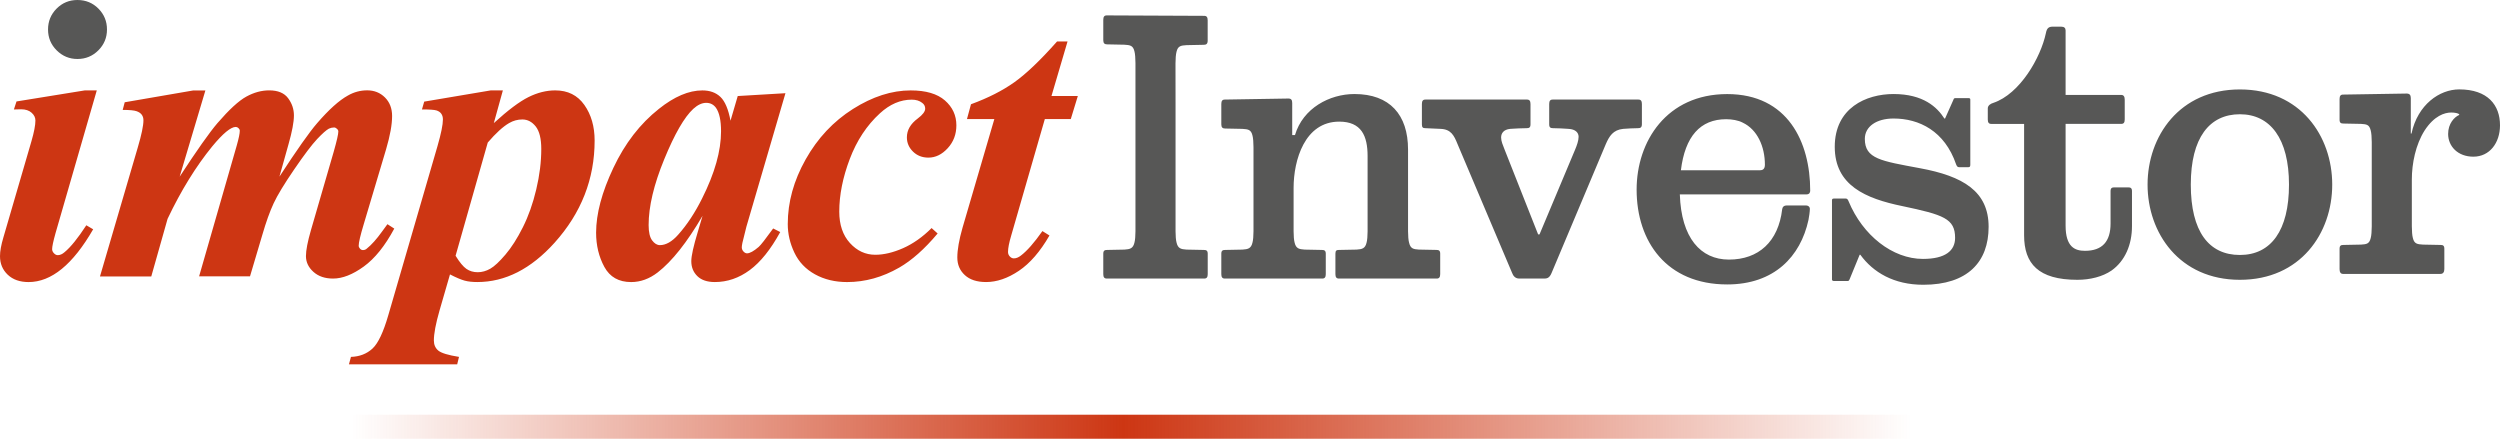
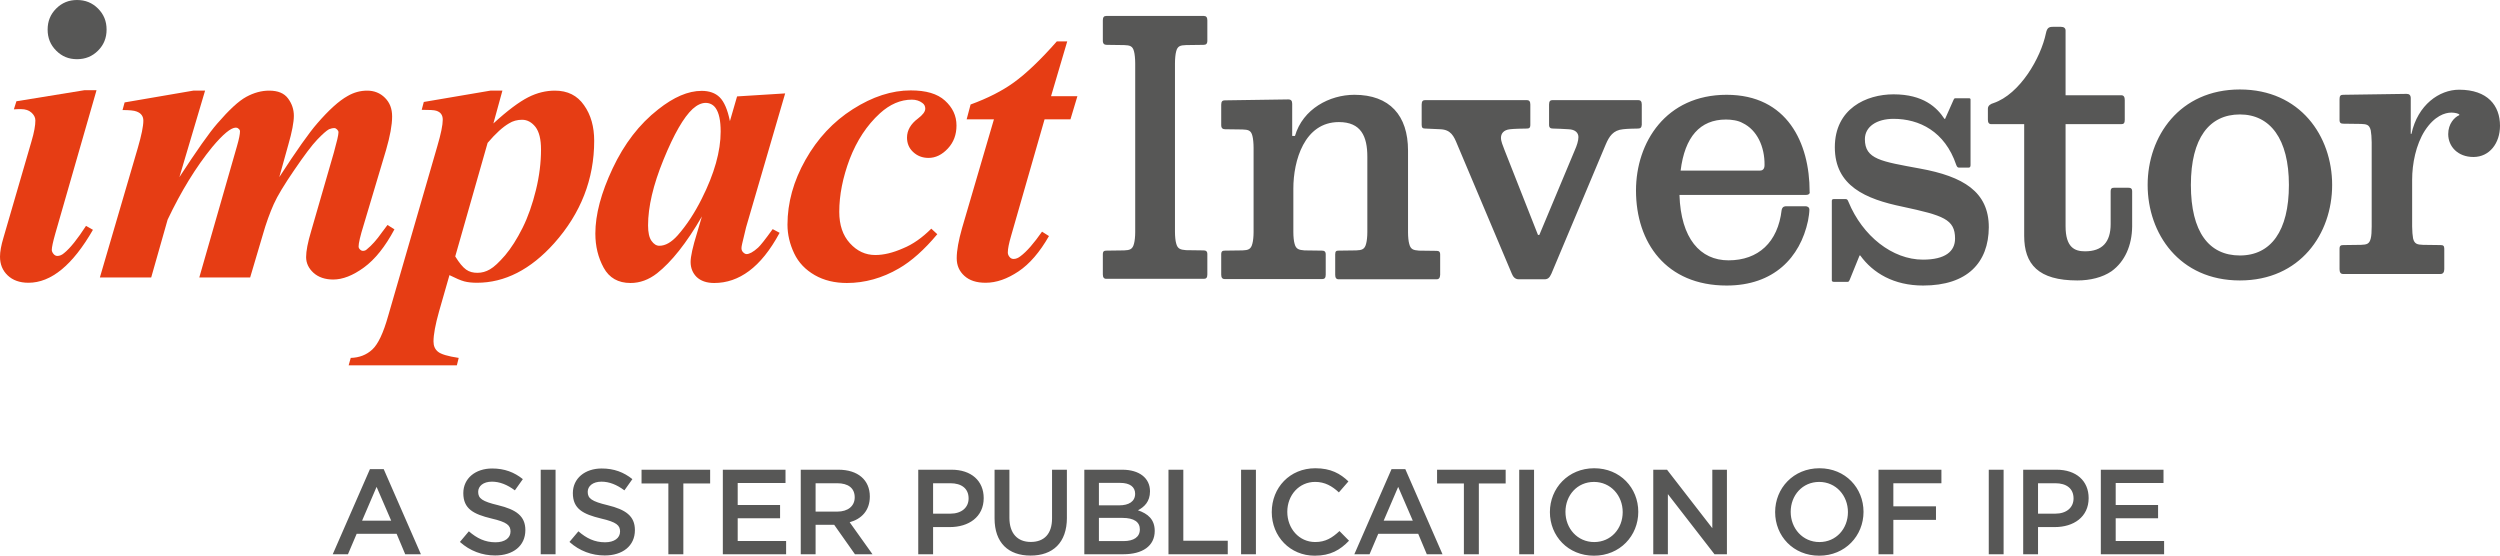
- <svg xmlns="http://www.w3.org/2000/svg" width="1040" height="183" viewBox="0 0 1040 183">
+ <svg xmlns="http://www.w3.org/2000/svg" id="Layer_2" data-name="Layer 2" viewBox="0 0 1081.3 240.35">
  <defs>
-     <linearGradient x1="0%" y1="50.42%" x2="100%" y2="50.42%" id="a">
-       <stop stop-color="#CD3613" stop-opacity="0" offset="0%" />
-       <stop stop-color="#CD3613" offset="49.524%" />
-       <stop stop-color="#CD3613" stop-opacity="0" offset="100%" />
-     </linearGradient>
+     <style>.cls-1,.cls-2{fill:#575756;stroke-width:0}.cls-2{fill:#e63d14}</style>
  </defs>
-   <g fill="none">
-     <path fill="url(#a)" d="M796.377 172.52v10H144.776v-10z" />
-     <path d="M787.712 39.116c12.367 0 18.127 5.449 21.147 10.187h.288l3.453-7.75c.144-.432.288-.72.721-.72h5.75c.433 0 .578.288.578.576v27.126c0 .576-.145 1.007-.722 1.007h-4.029c-.577 0-.865-.431-1.154-1.15-4.75-13.919-15.386-19.089-26.032-19.089-7.048 0-11.943 3.3-11.943 8.47 0 8.326 6.76 9.18 22.868 12.192 17.982 3.3 28.628 9.61 28.628 24.392 0 14.638-8.77 24.105-27.186 24.105-12.222 0-20.858-5.16-26.176-12.48h-.288l-4.174 10.188c-.144.287-.288.719-.721.719h-5.895c-.433 0-.721-.288-.721-.576V83.317c0-.576.288-.72.865-.72h4.895c.577 0 .866.432 1.154 1.151 5.895 14.206 18.271 23.961 30.927 23.961 9.347 0 13.376-3.443 13.376-8.757 0-8.038-4.885-9.611-21.868-13.199-15.386-3.156-28.195-8.614-28.195-24.68 0-16.21 13.088-21.957 24.454-21.957Zm-69.19.02c25.176 0 34.523 19.942 34.523 40.171 0 .71-.288 1.564-1.587 1.564h-52.65c.577 18.08 8.636 27.116 20.426 27.116 12.366 0 20.57-7.462 22.156-20.949.144-.719.433-1.573 2.01-1.573h7.914c.721 0 1.587.432 1.587 1.44 0 1.006-.289 3.155-.577 4.594-3.308 15.203-14.242 26.829-33.802 26.829-25.176 0-37.687-17.794-37.687-39.452 0-20.086 12.511-39.74 37.687-39.74Zm138.89-28.048c1.299 0 1.876.576 1.876 1.574V39.49h23.156c1.01 0 1.443.719 1.443 2.004v8.182c0 1.295-.433 1.861-1.443 1.861h-23.156v42.33c0 8.892 3.885 10.475 8.058 10.475 7.193 0 10.646-3.876 10.646-11.338V79.528c0-1.295.577-1.583 1.577-1.583h5.75c1.01 0 1.587.288 1.587 1.583V94.02c.01 7.741-2.866 14.494-8.482 18.504-3.74 2.58-8.914 3.875-14.242 3.875-16.251 0-22.156-6.743-22.156-18.503v-46.35h-13.665c-1.01 0-1.442-.575-1.442-1.86v-4.595c0-1.295 1.298-2.004 2.298-2.292 11.078-3.732 19.704-18.8 21.868-28.987.433-2.293 1.298-2.725 3.02-2.725h3.307Zm74.384 26.12c25.176 0 38.408 19.366 38.408 39.596 0 20.23-13.232 39.596-38.408 39.596-25.176 0-38.408-19.51-38.408-39.596 0-20.086 13.232-39.596 38.408-39.596Zm-368.34 1.908c14.675 0 22.292 8.605 22.292 23.098v34.004c0 1.86.144 3.731.432 4.739.577 2.436 1.722 2.724 4.03 2.868 1.442 0 6.039.143 7.337.143 1.01 0 1.577.288 1.577 1.574v8.47c-.01 1.294-.433 1.87-1.442 1.87h-40.707c-1.01 0-1.442-.576-1.442-1.861v-8.47c0-1.295.433-1.573 1.442-1.573 1.298 0 5.895-.144 7.338-.144 2.298-.144 3.596-.432 4.173-2.868.289-1.007.433-2.868.433-4.738v-31.28c0-8.46-2.587-14.35-11.8-14.35-14.386 0-18.982 16.067-18.982 27.549v18.08c0 1.861.144 3.732.432 4.74.577 2.435 1.866 2.723 4.174 2.867 1.442 0 5.895.144 7.193.144 1.01 0 1.587.288 1.587 1.573v8.47c0 1.295-.433 1.86-1.443 1.86h-40.572c-1.01 0-1.442-.575-1.442-1.86v-8.47c0-1.295.577-1.573 1.587-1.573 1.298 0 5.75-.144 7.193-.144 2.298-.144 3.596-.432 4.173-2.868.289-1.007.433-2.868.433-4.738V61.217c0-1.861-.144-3.876-.433-4.883-.577-2.436-1.865-2.58-4.173-2.724-1.443 0-5.895-.144-7.193-.144-1.01 0-1.587-.431-1.587-1.717v-8.47c0-1.295.433-1.86 1.442-1.86 1.01 0 25.32-.432 26.465-.432 1.154 0 1.587.575 1.587 1.86V56.19h1.154c3.308-11.194 14.386-17.074 24.743-17.074ZM460.407 6.408l40.544.182c1.01 0 1.442.575 1.442 1.86v8.47c0 1.295-.577 1.717-1.586 1.717-1.299 0-5.751.144-7.194.144-2.298.144-3.596.288-4.173 2.724-.289 1.008-.433 3.012-.433 4.883l.02 16.748v53.092c0 1.86.144 3.73.432 4.738.577 2.436 1.866 2.724 4.174 2.868 1.442 0 5.895.144 7.193.144 1.01 0 1.587.288 1.587 1.573v8.47c0 1.295-.433 1.86-1.443 1.86h-40.562c-1.01 0-1.443-.575-1.443-1.86v-8.47c0-1.295.577-1.573 1.587-1.573 1.298 0 5.75-.144 7.193-.144 2.299-.144 3.597-.432 4.174-2.868.288-1.007.432-2.868.432-4.738V26.206c0-1.861-.144-3.876-.432-4.883-.577-2.436-1.866-2.58-4.174-2.724-1.442 0-5.895-.144-7.193-.144-1.01 0-1.587-.432-1.587-1.717v-8.47c0-1.295.433-1.86 1.443-1.86Zm174.838 35.01c1.01 0 1.442.576 1.442 1.861v8.47c0 1.295-.577 1.573-1.577 1.573-1.298 0-5.462.144-6.905.288-2.73.288-3.74 1.86-3.74 3.587 0 1.574.72 3.156 1.442 5.017l13.953 35.299h.577l14.82-35.299c.72-1.717 1.442-3.731 1.442-5.304 0-1.717-1.298-3.156-4.174-3.3-1.442-.144-5.173-.288-6.472-.288-1.01 0-1.586-.287-1.586-1.573v-8.47c0-1.295.432-1.86 1.442-1.86h35.677c1.01 0 1.443.575 1.443 1.86v8.47c-.039 1.286-.616 1.573-1.625 1.573-1.299 0-4.751.144-6.184.288-4.173.432-5.75 3.012-7.193 6.312l-22.58 53.658c-.72 1.726-1.576 2.292-2.875 2.292h-10.645c-1.587 0-2.452-1.15-2.875-2.292l-22.724-53.658c-1.443-3.588-2.731-6.168-7.049-6.312l-6.328-.288c-1.01 0-1.442-.287-1.442-1.573v-8.47c0-1.295.433-1.86 1.442-1.86h42.294Zm387.783-4.23c11.944 0 16.973 6.6 16.973 14.926 0 7.328-4.318 13.064-11.078 13.064-6.472 0-10.501-4.307-10.501-9.467 0-4.307 2.587-7.031 4.606-7.895v-.287c-.433-.432-1.866-.72-3.308-.72-2.731 0-7.049 1.295-11.078 7.463-3.741 5.88-5.318 13.774-5.318 20.373v19.51c0 1.862.144 3.876.433 4.874.577 2.436 1.865 2.58 4.173 2.724 1.443 0 6.04.144 7.337.144 1.01 0 1.578.287 1.578 1.573v8.47c0 1.294-.577 2.004-1.578 2.004h-40.562c-1.01 0-1.442-.72-1.442-2.005v-8.47c0-1.294.577-1.572 1.587-1.572 1.298 0 5.894-.144 7.337-.144 2.298-.144 3.452-.288 4.03-2.724.288-1.008.432-3.012.432-4.873V59.145c0-1.861-.144-3.876-.433-4.883-.577-2.436-1.721-2.58-4.03-2.724-1.442 0-6.038-.144-7.336-.144-1.01 0-1.587-.287-1.587-1.573v-8.613c0-1.295.433-1.861 1.442-1.861 1.01 0 25.32-.432 26.465-.432 1.154 0 1.721.576 1.721 1.86v14.782h.289c2.586-12.047 11.655-18.369 19.848-18.369Zm-91.231 10.34c-12.656 0-20.426 9.756-20.426 29.266 0 19.51 7.482 29.275 20.426 29.275 12.943 0 20.425-10.187 20.425-29.275 0-19.079-7.77-29.265-20.425-29.265ZM718.09 49.591c-10.79 0-17.117 7.175-18.838 21.237h32.936c1.01 0 2.01-.432 2.01-2.293 0-7.606-3.164-14.637-9.203-17.505-1.866-1.007-4.606-1.439-6.905-1.439Z" fill="#575756" />
-     <path d="m209.196 37.6-3.77 13.612c5.857-5.343 10.656-8.95 14.396-10.81 3.741-1.861 7.453-2.801 11.136-2.801 5.241 0 9.29 2.014 12.136 6.053 2.847 4.038 4.27 8.978 4.27 14.82 0 15.97-5.549 30.138-16.656 42.492-9.818 10.906-20.53 16.364-32.138 16.364-2.067 0-3.827-.192-5.27-.585-1.452-.393-3.49-1.247-6.106-2.59l-4.356 15.031c-1.568 5.458-2.347 9.602-2.347 12.44 0 1.785.616 3.185 1.837 4.212 1.23 1.026 4.097 1.909 8.616 2.628l-.75 3.089H145.16l.837-3.089c3.568-.115 6.54-1.257 8.914-3.424 2.376-2.168 4.587-6.85 6.655-14.024l20.425-70.214c1.51-5.228 2.26-8.93 2.26-11.107 0-.95-.221-1.737-.673-2.38-.442-.642-1.115-1.093-2.01-1.38-.894-.279-2.904-.413-6.03-.413l.934-3.252 27.704-4.671h5.02Zm-168.935.01L23.108 96.966c-.952 3.396-1.423 5.621-1.423 6.676 0 .614.25 1.18.75 1.708.5.527 1.03.796 1.587.796.952 0 1.894-.413 2.846-1.247 2.51-2.062 5.52-5.784 9.04-11.184l2.846 1.669C30.33 110.02 21.377 117.34 11.886 117.34c-3.625 0-6.52-1.017-8.664-3.05C1.077 112.255 0 109.684 0 106.567c0-2.062.471-4.671 1.423-7.846L13.06 58.819c1.116-3.837 1.673-6.734 1.673-8.681 0-1.228-.529-2.312-1.596-3.252-1.058-.94-2.51-1.42-4.347-1.42-.836 0-1.836.03-3.01.077l1.087-3.338 28.378-4.595h5.017Zm251.916 0c3.125 0 5.635.902 7.53 2.715 1.894 1.813 3.288 5.103 4.182 9.89l3.01-10.264 19.849-1.18-16.242 55.519-1.674 6.762c-.163.835-.25 1.449-.25 1.833 0 .661.24 1.246.712 1.755.471.499.962.748 1.462.748 1.173 0 2.788-.892 4.856-2.667.837-.719 2.846-3.28 6.03-7.683l2.932 1.497c-3.962 7.242-8.193 12.508-12.684 15.826-4.49 3.31-9.328 4.97-14.52 4.97-3.184 0-5.607-.826-7.28-2.466-1.673-1.64-2.51-3.712-2.51-6.216 0-2.167.894-6.206 2.673-12.105l2.01-6.762c-6.472 11.079-12.694 18.925-18.665 23.548-3.462 2.667-7.145 4.01-11.05 4.01-5.135 0-8.847-2.1-11.135-6.302-2.29-4.202-3.434-8.95-3.434-14.235 0-7.846 2.395-16.853 7.203-27.011 4.799-10.158 11.107-18.321 18.916-24.498 6.414-5.122 12.443-7.684 18.079-7.684Zm86.673 0c6.308 0 11.049 1.391 14.232 4.173s4.77 6.235 4.77 10.35c0 3.731-1.202 6.906-3.597 9.515-2.404 2.619-5.077 3.923-8.04 3.923-2.567 0-4.702-.834-6.404-2.503-1.702-1.67-2.548-3.645-2.548-5.928 0-3.012 1.51-5.621 4.52-7.846 2.067-1.554 3.096-2.916 3.096-4.087 0-1.007-.413-1.812-1.25-2.417-1.115-.892-2.567-1.333-4.356-1.333-4.683 0-9.097 1.89-13.223 5.678-5.472 5.007-9.655 11.357-12.559 19.031-2.904 7.683-4.356 14.973-4.356 21.87 0 5.458 1.48 9.813 4.433 13.064 2.962 3.252 6.472 4.883 10.55 4.883 3.567 0 7.433-.921 11.587-2.753 4.154-1.842 8.097-4.624 11.838-8.355l2.51 2.254c-5.414 6.456-10.742 11.185-15.983 14.197-6.972 4.009-14.203 6.014-21.675 6.014-5.02 0-9.472-1.075-13.348-3.214-3.875-2.139-6.74-5.15-8.578-9.016-1.836-3.866-2.76-7.837-2.76-11.894 0-9.132 2.481-18.1 7.453-26.925 4.962-8.815 11.52-15.808 19.666-20.959 8.145-5.15 16.155-7.722 24.022-7.722Zm65.253-20.374-6.69 22.705h10.964l-2.933 9.602h-10.8l-13.972 48.42c-.895 3.013-1.337 5.286-1.337 6.85 0 .729.25 1.352.75 1.88.5.527 1.058.796 1.673.796.952 0 1.924-.384 2.933-1.17 2.568-1.948 5.549-5.343 8.953-10.187l2.933 1.832c-3.846 6.676-8.087 11.577-12.722 14.695-4.635 3.117-9.184 4.671-13.646 4.671-3.799 0-6.741-.959-8.828-2.877-2.096-1.919-3.135-4.355-3.135-7.31 0-3.223.721-7.376 2.173-12.44l13.223-45.16h-11.386l1.673-6.177c7.145-2.619 13.165-5.679 18.08-9.18 4.913-3.501 10.827-9.15 17.742-16.95h4.352ZM152.738 37.582c2.962 0 5.424.988 7.405 2.964 1.98 1.976 2.971 4.546 2.971 7.721 0 3.569-.836 8.182-2.51 13.86l-9.29 31.146c-1.394 4.624-2.096 7.597-2.096 8.93 0 .442.183.864.539 1.247.365.394.77.586 1.212.586.615 0 1.144-.192 1.586-.586 2.01-1.611 4.126-3.98 6.357-7.098.5-.671 1.26-1.697 2.26-3.088l2.846 1.832c-3.846 7.175-8.078 12.44-12.684 15.779-4.606 3.338-8.857 5.007-12.76 5.007-3.405 0-6.136-.93-8.204-2.801-2.067-1.861-3.096-4.048-3.096-6.551 0-2.389.692-6.005 2.096-10.85l9.453-32.555c1.28-4.508 1.923-7.318 1.923-8.431 0-.393-.192-.767-.586-1.122-.394-.365-.78-.547-1.173-.547a5.12 5.12 0 0 0-2.174.499c-1.058.556-2.692 2.004-4.895 4.335-2.202 2.34-5.365 6.523-9.5 12.566-4.136 6.043-6.992 10.753-8.578 14.148-1.587 3.396-3.164 7.789-4.732 13.19l-5.106 17.198H82.826l15.675-54.483c.837-2.954 1.25-4.978 1.25-6.091 0-.393-.182-.748-.538-1.084-.365-.336-.74-.499-1.135-.499-2.067 0-5.327 2.705-9.79 8.096-6.808 8.345-13 18.398-18.578 30.138L62.93 115H41.591l15.733-53.677c1.558-5.285 2.346-9.045 2.346-11.27 0-.893-.221-1.66-.673-2.293-.452-.643-1.173-1.142-2.173-1.496-1.01-.365-2.933-.547-5.78-.547l.837-3.175 28.541-4.92 5.023-.002-10.706 35.875c7.193-11.02 12.444-18.455 15.733-22.292 4.856-5.62 8.856-9.294 12.01-11.02 3.155-1.727 6.319-2.59 9.502-2.59 3.625 0 6.25 1.083 7.866 3.251 1.615 2.168 2.423 4.566 2.423 7.175 0 2.724-.75 6.734-2.26 12.019l-3.77 13.438c7.251-11.127 12.473-18.532 15.656-22.205 4.905-5.679 9.174-9.516 12.81-11.52 2.51-1.449 5.192-2.168 8.03-2.168Zm64.565 12.115c-1.952 0-3.799.498-5.52 1.505-2.51 1.449-5.472 4.144-8.876 8.096l-13.386 47.097c1.673 2.724 3.183 4.547 4.52 5.468 1.336.92 2.904 1.381 4.683 1.381 1.789 0 3.53-.49 5.231-1.458 1.702-.969 3.808-2.935 6.318-5.89 2.51-2.944 4.924-6.733 7.242-11.357 2.317-4.623 4.173-9.86 5.567-15.74 1.395-5.87 2.087-11.482 2.087-16.825 0-4.287-.77-7.395-2.298-9.352-1.539-1.947-3.395-2.925-5.568-2.925Zm76.46-6.916c-1.73 0-3.52.834-5.356 2.503-3.74 3.453-7.77 10.446-12.097 20.997-4.328 10.551-6.482 19.664-6.482 27.338 0 2.954.49 5.083 1.462 6.388.971 1.304 2.048 1.966 3.221 1.966 2.51 0 5.049-1.448 7.616-4.345 3.684-4.115 7.001-9.16 9.963-15.107 5.25-10.465 7.866-19.76 7.866-27.885 0-4.508-.702-7.76-2.096-9.764-1-1.391-2.375-2.091-4.097-2.091Z" fill="#CD3613" />
-     <path d="M32.205 0c3.462 0 6.376 1.199 8.742 3.587 2.375 2.398 3.558 5.286 3.558 8.681 0 3.396-1.202 6.293-3.597 8.681-2.394 2.398-5.298 3.588-8.703 3.588-3.346 0-6.221-1.2-8.625-3.588-2.405-2.388-3.597-5.285-3.597-8.68 0-3.396 1.183-6.293 3.558-8.682C25.916 1.2 28.801 0 32.205 0Z" fill="#575756" />
+   <g id="Laag_1" data-name="Laag 1">
+     <path class="cls-2" d="m41.7 39.2-17.8 61.9c-1 3.5-1.5 5.9-1.5 7 0 .6.3 1.2.8 1.8s1.1.8 1.6.8c1 0 2-.4 3-1.3 2.6-2.1 5.7-6 9.4-11.7l3 1.7c-8.8 15.3-18.1 22.9-27.9 22.9-3.8 0-6.8-1.1-9-3.2S0 114.3 0 111c0-2.1.5-4.9 1.5-8.2l12.1-41.6c1.2-4 1.7-7 1.7-9.1 0-1.3-.6-2.4-1.7-3.4s-2.6-1.5-4.5-1.5c-.9 0-1.9 0-3.1.1l1.1-3.5L36.6 39h5.1v.2Z" />
+     <path class="cls-1" d="M33.3 0c3.6 0 6.6 1.2 9.1 3.7s3.7 5.5 3.7 9.1-1.2 6.6-3.7 9.1-5.5 3.7-9.1 3.7-6.5-1.2-9-3.7-3.7-5.5-3.7-9.1 1.2-6.6 3.7-9.1 5.5-3.7 9-3.7Z" />
+     <path class="cls-2" d="M88.7 39.2 77.6 76.6C85.1 65.1 90.5 57.4 94 53.4c5.1-5.9 9.2-9.7 12.5-11.5 3.3-1.8 6.6-2.7 9.9-2.7 3.8 0 6.5 1.1 8.2 3.4 1.7 2.3 2.5 4.8 2.5 7.5s-.8 7-2.4 12.5l-3.9 14c7.5-11.6 13-19.3 16.3-23.1 5.1-5.9 9.5-9.9 13.3-12 2.6-1.5 5.4-2.3 8.4-2.3s5.6 1 7.7 3.1c2.1 2.1 3.1 4.7 3.1 8.1 0 3.7-.9 8.5-2.6 14.4l-9.7 32.5c-1.5 4.8-2.2 7.9-2.2 9.3 0 .5.2.9.6 1.3.4.4.8.6 1.3.6.6 0 1.2-.2 1.6-.6 2.1-1.7 4.3-4.1 6.6-7.4.5-.7 1.3-1.8 2.4-3.2l3 1.9c-4 7.5-8.4 13-13.2 16.5s-9.2 5.2-13.3 5.2c-3.5 0-6.4-1-8.5-2.9-2.1-1.9-3.2-4.2-3.2-6.8s.7-6.3 2.2-11.3l9.8-33.9c1.3-4.7 2-7.6 2-8.8 0-.4-.2-.8-.6-1.2-.4-.4-.8-.6-1.2-.6-.8 0-1.5.2-2.3.5-1.1.6-2.8 2.1-5.1 4.5s-5.6 6.8-9.9 13.1c-4.3 6.3-7.3 11.2-8.9 14.8-1.6 3.6-3.3 8.1-4.9 13.8l-5.3 17.9h-22l16.3-56.8c.9-3.1 1.3-5.2 1.3-6.4 0-.4-.2-.8-.6-1.1-.4-.4-.8-.5-1.2-.5-2.1 0-5.5 2.8-10.2 8.4-7.1 8.7-13.5 19.2-19.3 31.4l-7.1 25H43.2l16.4-56c1.6-5.5 2.4-9.4 2.4-11.8 0-.9-.2-1.7-.7-2.4s-1.2-1.2-2.3-1.6c-1-.4-3.1-.6-6-.6l.9-3.3 29.7-5.1h5.1Z" />
+     <path class="cls-2" d="m183.3 44.1 28.8-4.9h5.2l-3.9 14.2c6.1-5.6 11.1-9.3 15-11.3s7.8-2.9 11.6-2.9c5.5 0 9.7 2.1 12.6 6.3 3 4.2 4.4 9.4 4.4 15.4 0 16.6-5.8 31.4-17.3 44.3-10.2 11.4-21.4 17.1-33.4 17.1-2.1 0-4-.2-5.5-.6s-3.6-1.3-6.4-2.7l-4.5 15.7c-1.6 5.7-2.4 10-2.4 13 0 1.9.6 3.3 1.9 4.4s4.3 2 9 2.7l-.8 3.2h-46.8l.9-3.2c3.7-.1 6.8-1.3 9.3-3.6s4.8-7.1 6.9-14.6l21.2-73.2c1.6-5.4 2.4-9.3 2.4-11.6 0-1-.2-1.8-.7-2.5s-1.2-1.1-2.1-1.4c-.9-.3-3-.4-6.3-.4l.9-3.4Zm13.6 66.8c1.7 2.8 3.3 4.7 4.7 5.7s3 1.4 4.9 1.4 3.7-.5 5.4-1.5c1.8-1 4-3.1 6.6-6.1 2.6-3.1 5.1-7 7.5-11.8 2.4-4.8 4.3-10.3 5.8-16.4 1.5-6.1 2.2-12 2.2-17.5 0-4.5-.8-7.7-2.4-9.8-1.6-2-3.5-3.1-5.8-3.1-2 0-4 .5-5.7 1.6-2.6 1.5-5.7 4.3-9.2 8.4l-14 49.1Zm142.7-70.5-16.9 57.9-1.7 7.1c-.2.9-.3 1.5-.3 1.9 0 .7.2 1.3.7 1.8s1 .8 1.5.8c1.2 0 2.9-.9 5-2.8.9-.8 3-3.4 6.3-8l3 1.6c-4.1 7.6-8.5 13-13.2 16.5-4.7 3.5-9.7 5.2-15.1 5.2-3.3 0-5.8-.9-7.6-2.6-1.7-1.7-2.6-3.9-2.6-6.5 0-2.3.9-6.5 2.8-12.6l2.1-7.1c-6.7 11.6-13.2 19.7-19.4 24.6-3.6 2.8-7.4 4.2-11.5 4.2-5.3 0-9.2-2.2-11.6-6.6-2.4-4.4-3.6-9.3-3.6-14.8 0-8.2 2.5-17.6 7.5-28.2 5-10.6 11.5-19.1 19.7-25.5 6.7-5.3 12.9-8 18.8-8 3.2 0 5.9.9 7.8 2.8 1.9 1.9 3.4 5.3 4.4 10.3l3.1-10.7 20.8-1.3Zm-27.9 16.5c0-4.7-.7-8.1-2.2-10.2-1-1.4-2.5-2.2-4.3-2.2s-3.7.9-5.6 2.6C295.7 50.7 291.5 58 287 69s-6.7 20.5-6.7 28.5c0 3.1.5 5.3 1.5 6.7s2.1 2.1 3.4 2.1c2.6 0 5.2-1.5 7.9-4.5 3.8-4.3 7.3-9.6 10.4-15.8 5.5-10.9 8.2-20.6 8.2-29.1Zm91.1 42 2.6 2.4c-5.6 6.7-11.2 11.7-16.6 14.8-7.2 4.2-14.8 6.3-22.5 6.3-5.2 0-9.9-1.1-13.9-3.4s-7-5.4-8.9-9.4c-1.9-4-2.9-8.2-2.9-12.4 0-9.5 2.6-18.9 7.8-28.1 5.2-9.2 12-16.5 20.5-21.9s16.8-8.1 25-8.1c6.6 0 11.5 1.4 14.8 4.4s5 6.5 5 10.8c0 3.9-1.2 7.2-3.7 9.9s-5.3 4.1-8.4 4.1c-2.7 0-4.9-.9-6.7-2.6s-2.6-3.8-2.6-6.2c0-3.1 1.6-5.9 4.7-8.2 2.1-1.6 3.2-3 3.2-4.3 0-1-.4-1.9-1.3-2.5-1.2-.9-2.7-1.4-4.5-1.4-4.9 0-9.5 2-13.8 5.9-5.7 5.2-10 11.8-13.1 19.8-3 8-4.5 15.6-4.5 22.8 0 5.7 1.5 10.2 4.6 13.6 3.1 3.4 6.7 5.1 11 5.1 3.7 0 7.7-1 12-2.9 4.2-1.7 8.3-4.6 12.2-8.5Zm58.8-81-7 23.7H466l-3 10h-11.2l-14.5 50.5c-.9 3.1-1.4 5.5-1.4 7.1 0 .8.3 1.4.8 2s1.1.8 1.7.8c1 0 2-.4 3-1.2 2.7-2 5.8-5.6 9.3-10.6l3 1.9c-4 7-8.4 12.1-13.2 15.3s-9.5 4.9-14.2 4.9c-4 0-7-1-9.2-3-2.2-2-3.3-4.5-3.3-7.6 0-3.4.8-7.7 2.3-13l13.8-47.1h-11.8l1.7-6.4c7.4-2.7 13.7-5.9 18.8-9.6 5.1-3.7 11.3-9.5 18.5-17.7h4.5Z" />
+     <path class="cls-1" d="M621.3 120.8H579c-1 0-1.5-.6-1.5-1.9V110c0-1.4.5-1.6 1.5-1.6 1.3 0 6.1-.1 7.6-.1 2.4-.1 3.7-.4 4.3-3 .3-1.1.5-3 .5-4.9V67.8c0-8.8-2.7-15-12.3-15-15 0-19.7 16.8-19.7 28.7v18.9c0 1.9.2 3.9.5 4.9.6 2.5 1.9 2.8 4.3 3 1.5 0 6.1.1 7.5.1 1 0 1.7.3 1.7 1.6v8.8c0 1.4-.5 1.9-1.5 1.9h-42.2c-1 0-1.5-.6-1.5-1.9V110c0-1.4.6-1.6 1.7-1.6 1.3 0 6-.1 7.5-.1 2.4-.1 3.7-.4 4.3-3 .3-1.1.5-3 .5-4.9V63.9c0-1.9-.2-4-.5-5.1-.6-2.5-1.9-2.7-4.3-2.8-1.5 0-6.1-.1-7.5-.1-1 0-1.7-.4-1.7-1.8v-8.8c0-1.4.5-1.9 1.5-1.9s26.3-.4 27.5-.4 1.7.6 1.7 1.9v13.9h1.2c3.4-11.7 15-17.8 25.7-17.8 15.3 0 23.2 9 23.2 24.1v35.4c0 1.9.2 3.9.5 4.9.6 2.5 1.8 2.8 4.2 3 1.5 0 6.3.1 7.6.1 1 0 1.6.3 1.6 1.6v8.8c-.1 1.3-.5 1.9-1.6 1.9ZM520.7 6.9c1 0 1.5.6 1.5 1.9v8.8c0 1.4-.6 1.8-1.7 1.8-1.3 0-6 .1-7.5.1-2.4.1-3.7.3-4.3 2.8-.3 1.1-.5 3.1-.5 5.1v72.9c0 1.9.2 3.9.5 4.9.6 2.5 1.9 2.8 4.3 3 1.5 0 6.1.1 7.5.1 1 0 1.7.3 1.7 1.6v8.8c0 1.4-.5 1.9-1.5 1.9h-42.2c-1 0-1.5-.6-1.5-1.9V110c0-1.4.6-1.6 1.7-1.6 1.3 0 6-.1 7.5-.1 2.4-.1 3.7-.4 4.3-3 .3-1.1.5-3 .5-4.9v-73c0-1.9-.2-4-.5-5.1-.6-2.5-1.9-2.7-4.3-2.8-1.5 0-6.1-.1-7.5-.1-1 0-1.7-.4-1.7-1.8V8.8c0-1.4.5-1.9 1.5-1.9h42.2Zm187.7 48.7c-1.3 0-4.9.1-6.4.3-4.3.4-6 3.1-7.5 6.6L671 118.4c-.8 1.8-1.6 2.4-3 2.4h-11.1c-1.7 0-2.5-1.2-3-2.4l-23.6-55.9c-1.5-3.7-2.8-6.4-7.3-6.6l-6.6-.3c-1 0-1.5-.3-1.5-1.6v-8.8c0-1.4.5-1.9 1.5-1.9h44c1 0 1.5.6 1.5 1.9V54c0 1.4-.6 1.6-1.6 1.6-1.3 0-5.7.1-7.2.3-2.8.3-3.9 1.9-3.9 3.7 0 1.6.8 3.3 1.5 5.2l14.5 36.8h.6l15.4-36.8c.8-1.8 1.5-3.9 1.5-5.5 0-1.8-1.3-3.3-4.3-3.4-1.5-.1-5.4-.3-6.7-.3-1 0-1.7-.3-1.7-1.6v-8.8c0-1.4.5-1.9 1.5-1.9h37.1c1 0 1.5.6 1.5 1.9V54c-.1 1.3-.7 1.6-1.7 1.6Zm72.8 28.7h-54.8c.6 18.9 9 28.3 21.2 28.3 12.9 0 21.4-7.8 23-21.8.2-.8.5-1.6 2.1-1.6h8.2c.8 0 1.7.4 1.7 1.5s-.3 3.3-.6 4.8c-3.4 15.9-14.8 28-35.2 28-26.2 0-39.2-18.6-39.2-41.1 0-20.9 13-41.4 39.2-41.4s35.9 20.8 35.9 41.9c.2.5-.1 1.4-1.5 1.4Zm-27.5-31.1c-1.9-1.1-4.8-1.5-7.2-1.5-11.2 0-17.8 7.5-19.6 22.1h34.2c1 0 2.1-.4 2.1-2.4.1-7.9-3.2-15.2-9.5-18.2Zm78.1 70.3c-12.7 0-21.7-5.4-27.2-13h-.3l-4.3 10.6c-.2.3-.3.8-.8.8h-6.1c-.5 0-.8-.3-.8-.6V86.9c0-.6.3-.8.9-.8h5.1c.6 0 .9.4 1.2 1.2 6.1 14.8 19 25 32.2 25 9.7 0 13.9-3.6 13.9-9.1 0-8.4-5.1-10-22.7-13.8-16-3.3-29.3-9-29.3-25.7s13.6-22.9 25.4-22.9c12.9 0 18.8 5.7 22 10.6h.3l3.6-8.1c.2-.4.3-.8.8-.8h6c.5 0 .6.3.6.6v28.3c0 .6-.2 1.1-.8 1.1h-4.2c-.6 0-.9-.4-1.2-1.2-4.9-14.5-16-19.9-27.1-19.9-7.3 0-12.4 3.4-12.4 8.8 0 8.7 7 9.6 23.8 12.7 18.7 3.4 29.8 10 29.8 25.4-.1 15.3-9.3 25.2-28.4 25.2Zm81.5-6.2c-3.9 2.7-9.3 4-14.8 4-16.9 0-23-7-23-19.3V53.7h-14.2c-1 0-1.5-.6-1.5-1.9V47c0-1.4 1.3-2.1 2.4-2.4 11.5-3.9 20.5-19.6 22.7-30.2.5-2.4 1.3-2.8 3.1-2.8h3.4c1.3 0 2 .6 2 1.6v28h24.1c1.1 0 1.5.8 1.5 2.1v8.5c0 1.4-.4 1.9-1.5 1.9h-24.1v44.1c0 9.3 4 10.9 8.4 10.9 7.5 0 11.1-4 11.1-11.8V82.8c0-1.4.6-1.6 1.6-1.6h6c1.1 0 1.7.3 1.7 1.6V98c-.1 8.1-3.1 15.1-8.9 19.3Zm55.5 4c-26.2 0-39.9-20.3-39.9-41.3s13.8-41.3 39.9-41.3 39.9 20.2 39.9 41.3-13.8 41.3-39.9 41.3Zm0-71.8c-13.2 0-21.2 10.2-21.2 30.5s7.8 30.5 21.2 30.5S990 99.9 990 80s-8.1-30.5-21.2-30.5Zm101 18.4c-6.7 0-10.9-4.5-10.9-9.9 0-4.5 2.7-7.3 4.8-8.2v-.3c-.4-.4-1.9-.8-3.4-.8-2.8 0-7.3 1.4-11.5 7.8-3.9 6.1-5.5 14.4-5.5 21.2V98c0 1.9.2 4 .4 5.1.6 2.5 1.9 2.7 4.3 2.8 1.5 0 6.3.1 7.6.1 1.1 0 1.6.3 1.6 1.6v8.8c0 1.4-.6 2.1-1.6 2.1h-42.2c-1.1 0-1.5-.8-1.5-2.1v-8.8c0-1.4.6-1.6 1.7-1.6 1.3 0 6.1-.1 7.6-.1 2.4-.1 3.6-.3 4.2-2.8.3-1.1.4-3.1.4-5.1V61.5c0-1.9-.2-4-.4-5.1-.6-2.5-1.8-2.7-4.2-2.8-1.5 0-6.3-.1-7.6-.1-1.1 0-1.7-.3-1.7-1.6v-9c0-1.4.4-1.9 1.5-1.9s26.3-.4 27.5-.4 1.8.6 1.8 1.9v15.4h.3c2.7-12.6 12.1-19.1 20.6-19.1 12.4 0 17.7 6.9 17.7 15.6 0 7.5-4.5 13.5-11.5 13.5ZM182.05 239.72h-6.79l-3.71-8.83h-17.29l-3.76 8.83h-6.58l16.09-36.82h5.95l16.09 36.82Zm-19.17-29.14-6.27 14.62h12.59l-6.32-14.62Zm52.6 7.94c7.73 1.88 11.75 4.65 11.75 10.76 0 6.89-5.38 10.97-13.06 10.97-5.59 0-10.86-1.93-15.25-5.85l3.87-4.6c3.5 3.03 7 4.75 11.54 4.75 3.97 0 6.48-1.83 6.48-4.65 0-2.66-1.46-4.07-8.25-5.64-7.78-1.88-12.17-4.18-12.17-10.97 0-6.37 5.22-10.66 12.48-10.66 5.33 0 9.56 1.62 13.27 4.6l-3.45 4.86c-3.29-2.46-6.58-3.76-9.92-3.76-3.76 0-5.95 1.93-5.95 4.39 0 2.87 1.67 4.13 8.67 5.8Zm24.81-15.36v36.56h-6.42v-36.56h6.42Zm22.57 15.36c7.73 1.88 11.75 4.65 11.75 10.76 0 6.89-5.38 10.97-13.06 10.97-5.59 0-10.86-1.93-15.25-5.85l3.87-4.6c3.5 3.03 7 4.75 11.54 4.75 3.97 0 6.48-1.83 6.48-4.65 0-2.66-1.46-4.07-8.25-5.64-7.78-1.88-12.17-4.18-12.17-10.97 0-6.37 5.22-10.66 12.48-10.66 5.33 0 9.56 1.62 13.27 4.6l-3.45 4.86c-3.29-2.46-6.58-3.76-9.92-3.76-3.76 0-5.95 1.93-5.95 4.39 0 2.87 1.67 4.13 8.67 5.8Zm32.7 21.2h-6.48v-30.61h-11.6v-5.95h29.67v5.95h-11.59v30.61Zm44.19-30.81h-20.68v9.51h18.33v5.75h-18.33v9.82h20.94v5.75h-27.37v-36.56h27.11v5.75Zm30.03 30.81-8.98-12.74h-8.04v12.74h-6.42v-36.56h16.3c8.41 0 13.58 4.44 13.58 11.59 0 6.06-3.6 9.72-8.72 11.13l9.87 13.84h-7.57Zm-7.67-30.71h-9.35v12.27h9.4c4.6 0 7.52-2.4 7.52-6.16 0-4.02-2.82-6.11-7.57-6.11Zm48.73 18.96h-7.26v11.75h-6.42v-36.56h14.42c8.51 0 13.89 4.81 13.89 12.27 0 8.25-6.58 12.54-14.62 12.54Zm.21-18.96h-7.47v13.16h7.47c4.86 0 7.89-2.66 7.89-6.58 0-4.33-3.08-6.58-7.89-6.58Zm50.41 14.89c0 10.92-6.16 16.4-15.72 16.4s-15.57-5.48-15.57-16.09v-21.05h6.42v20.79c0 6.79 3.5 10.45 9.25 10.45s9.19-3.45 9.19-10.19v-21.05h6.42v20.74Zm35.94-11.39c0 4.49-2.51 6.79-5.22 8.2 4.28 1.46 7.26 3.92 7.26 8.93 0 6.58-5.38 10.08-13.53 10.08h-16.92v-36.56h16.4c7.36 0 12.01 3.6 12.01 9.35Zm-6.43 1.05c0-2.98-2.3-4.7-6.42-4.7h-9.25v9.71h8.78c4.13 0 6.89-1.62 6.89-5.01Zm2.04 15.4c0-3.13-2.45-4.96-7.52-4.96H475.3v10.03h10.66c4.39 0 7.05-1.72 7.05-5.07Zm12.38-25.8h6.42v30.71h19.22v5.85h-25.64v-36.56Zm37.82 0v36.56h-6.42v-36.56h6.42Zm25.44 37.19c-10.66 0-18.59-8.3-18.59-18.86s7.78-18.96 18.85-18.96c6.74 0 10.81 2.35 14.31 5.69l-4.13 4.75c-2.92-2.72-6.06-4.54-10.24-4.54-7 0-12.07 5.75-12.07 12.95s5.07 13.06 12.07 13.06c4.49 0 7.36-1.83 10.5-4.75l4.13 4.18c-3.81 3.97-7.99 6.48-14.83 6.48Zm55.26-.63h-6.79l-3.71-8.83h-17.29l-3.76 8.83h-6.58l16.09-36.82h5.95l16.09 36.82Zm-19.17-29.14-6.27 14.62h12.59l-6.32-14.62Zm34.9 29.14h-6.48v-30.61h-11.6v-5.95h29.67v5.95h-11.6v30.61Zm23.87-36.56v36.56h-6.42v-36.56h6.42Zm25.91 37.19c-11.23 0-19.06-8.51-19.06-18.86s7.94-18.96 19.17-18.96 19.06 8.51 19.06 18.86-7.94 18.96-19.17 18.96Zm0-31.91c-7.26 0-12.33 5.8-12.33 12.95s5.17 13.06 12.43 13.06 12.33-5.8 12.33-12.95-5.17-13.06-12.43-13.06Zm51.19-5.28h6.32v36.56h-5.38l-20.16-26.01v26.01h-6.32v-36.56h5.95l19.59 25.28v-25.28Zm46.23 37.19c-11.23 0-19.06-8.51-19.06-18.86s7.94-18.96 19.17-18.96 19.06 8.51 19.06 18.86-7.94 18.96-19.17 18.96Zm0-31.91c-7.26 0-12.33 5.8-12.33 12.95s5.17 13.06 12.43 13.06 12.33-5.8 12.33-12.95-5.17-13.06-12.43-13.06Zm52.86.57h-20.79v9.98h18.44v5.85h-18.44v14.89h-6.42v-36.56h27.21v5.85Zm26.9-5.85v36.56h-6.42v-36.56h6.42Zm22.15 24.81h-7.26v11.75h-6.42v-36.56h14.42c8.51 0 13.89 4.81 13.89 12.27 0 8.25-6.58 12.54-14.62 12.54Zm.21-18.96h-7.47v13.16h7.47c4.86 0 7.89-2.66 7.89-6.58 0-4.33-3.08-6.58-7.89-6.58Zm46.8-.1h-20.68v9.51h18.33v5.75h-18.33v9.82h20.94v5.75h-27.37v-36.56h27.11v5.75Z" />
  </g>
</svg>
